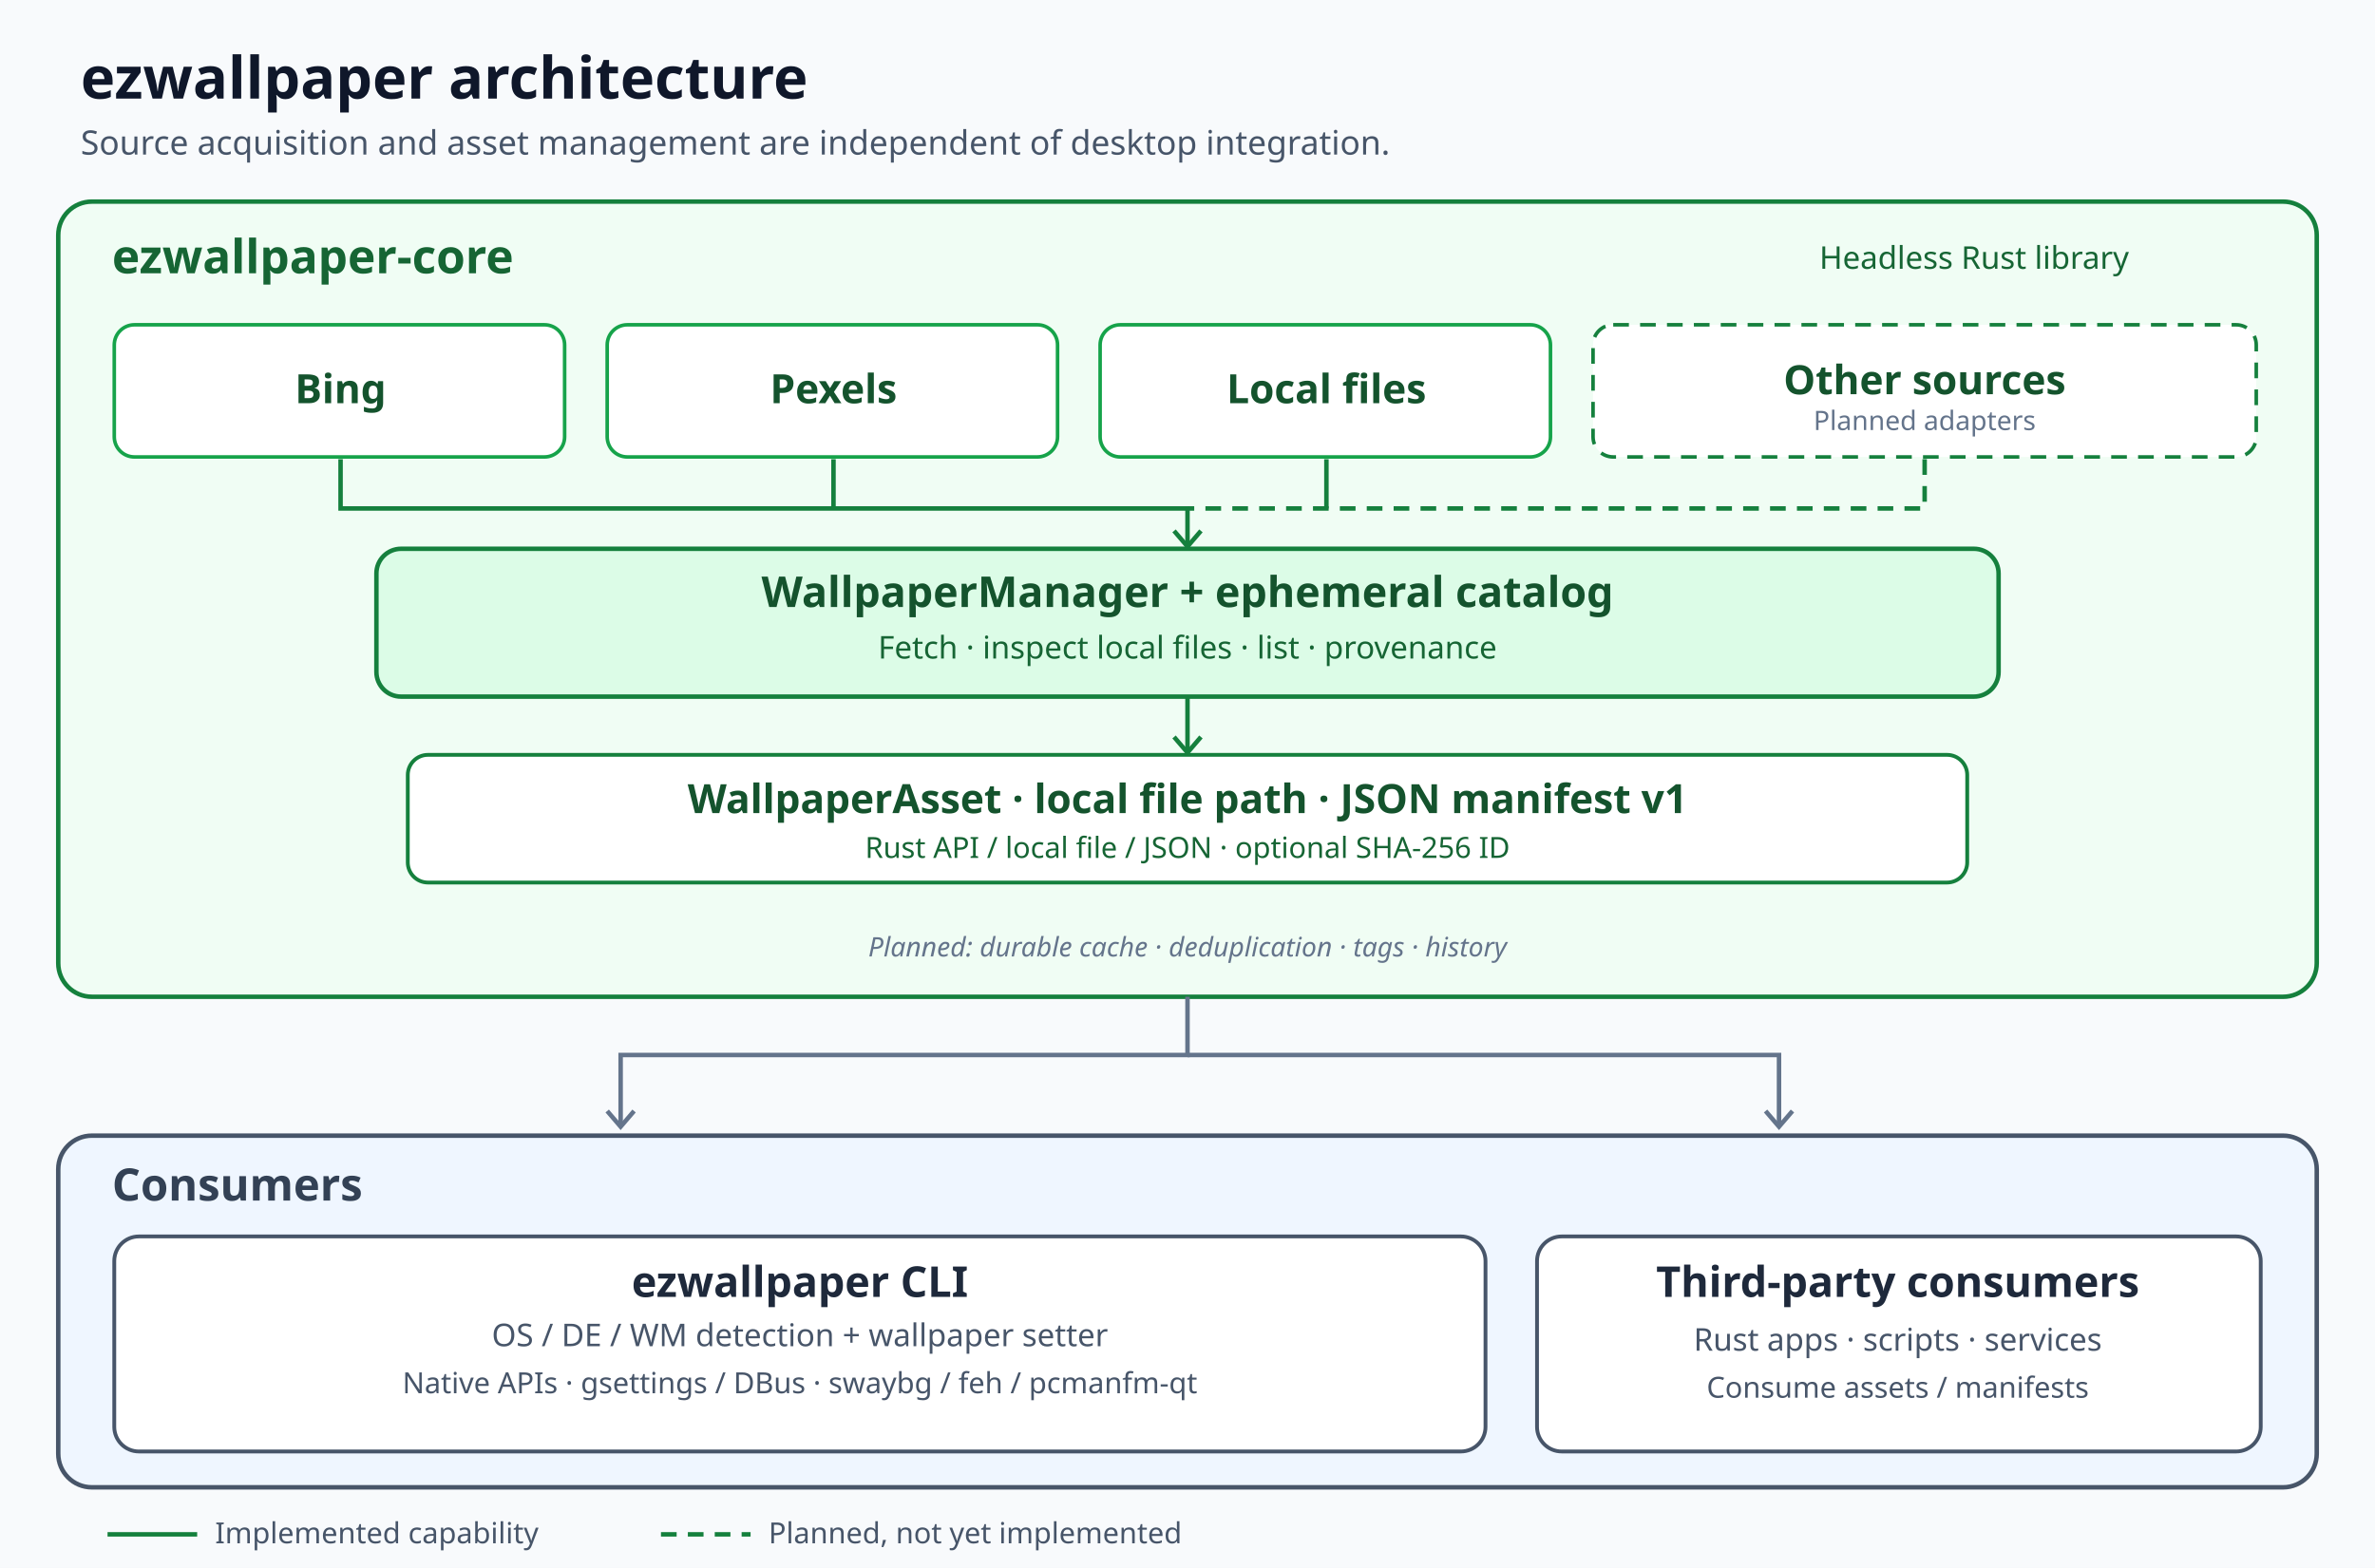
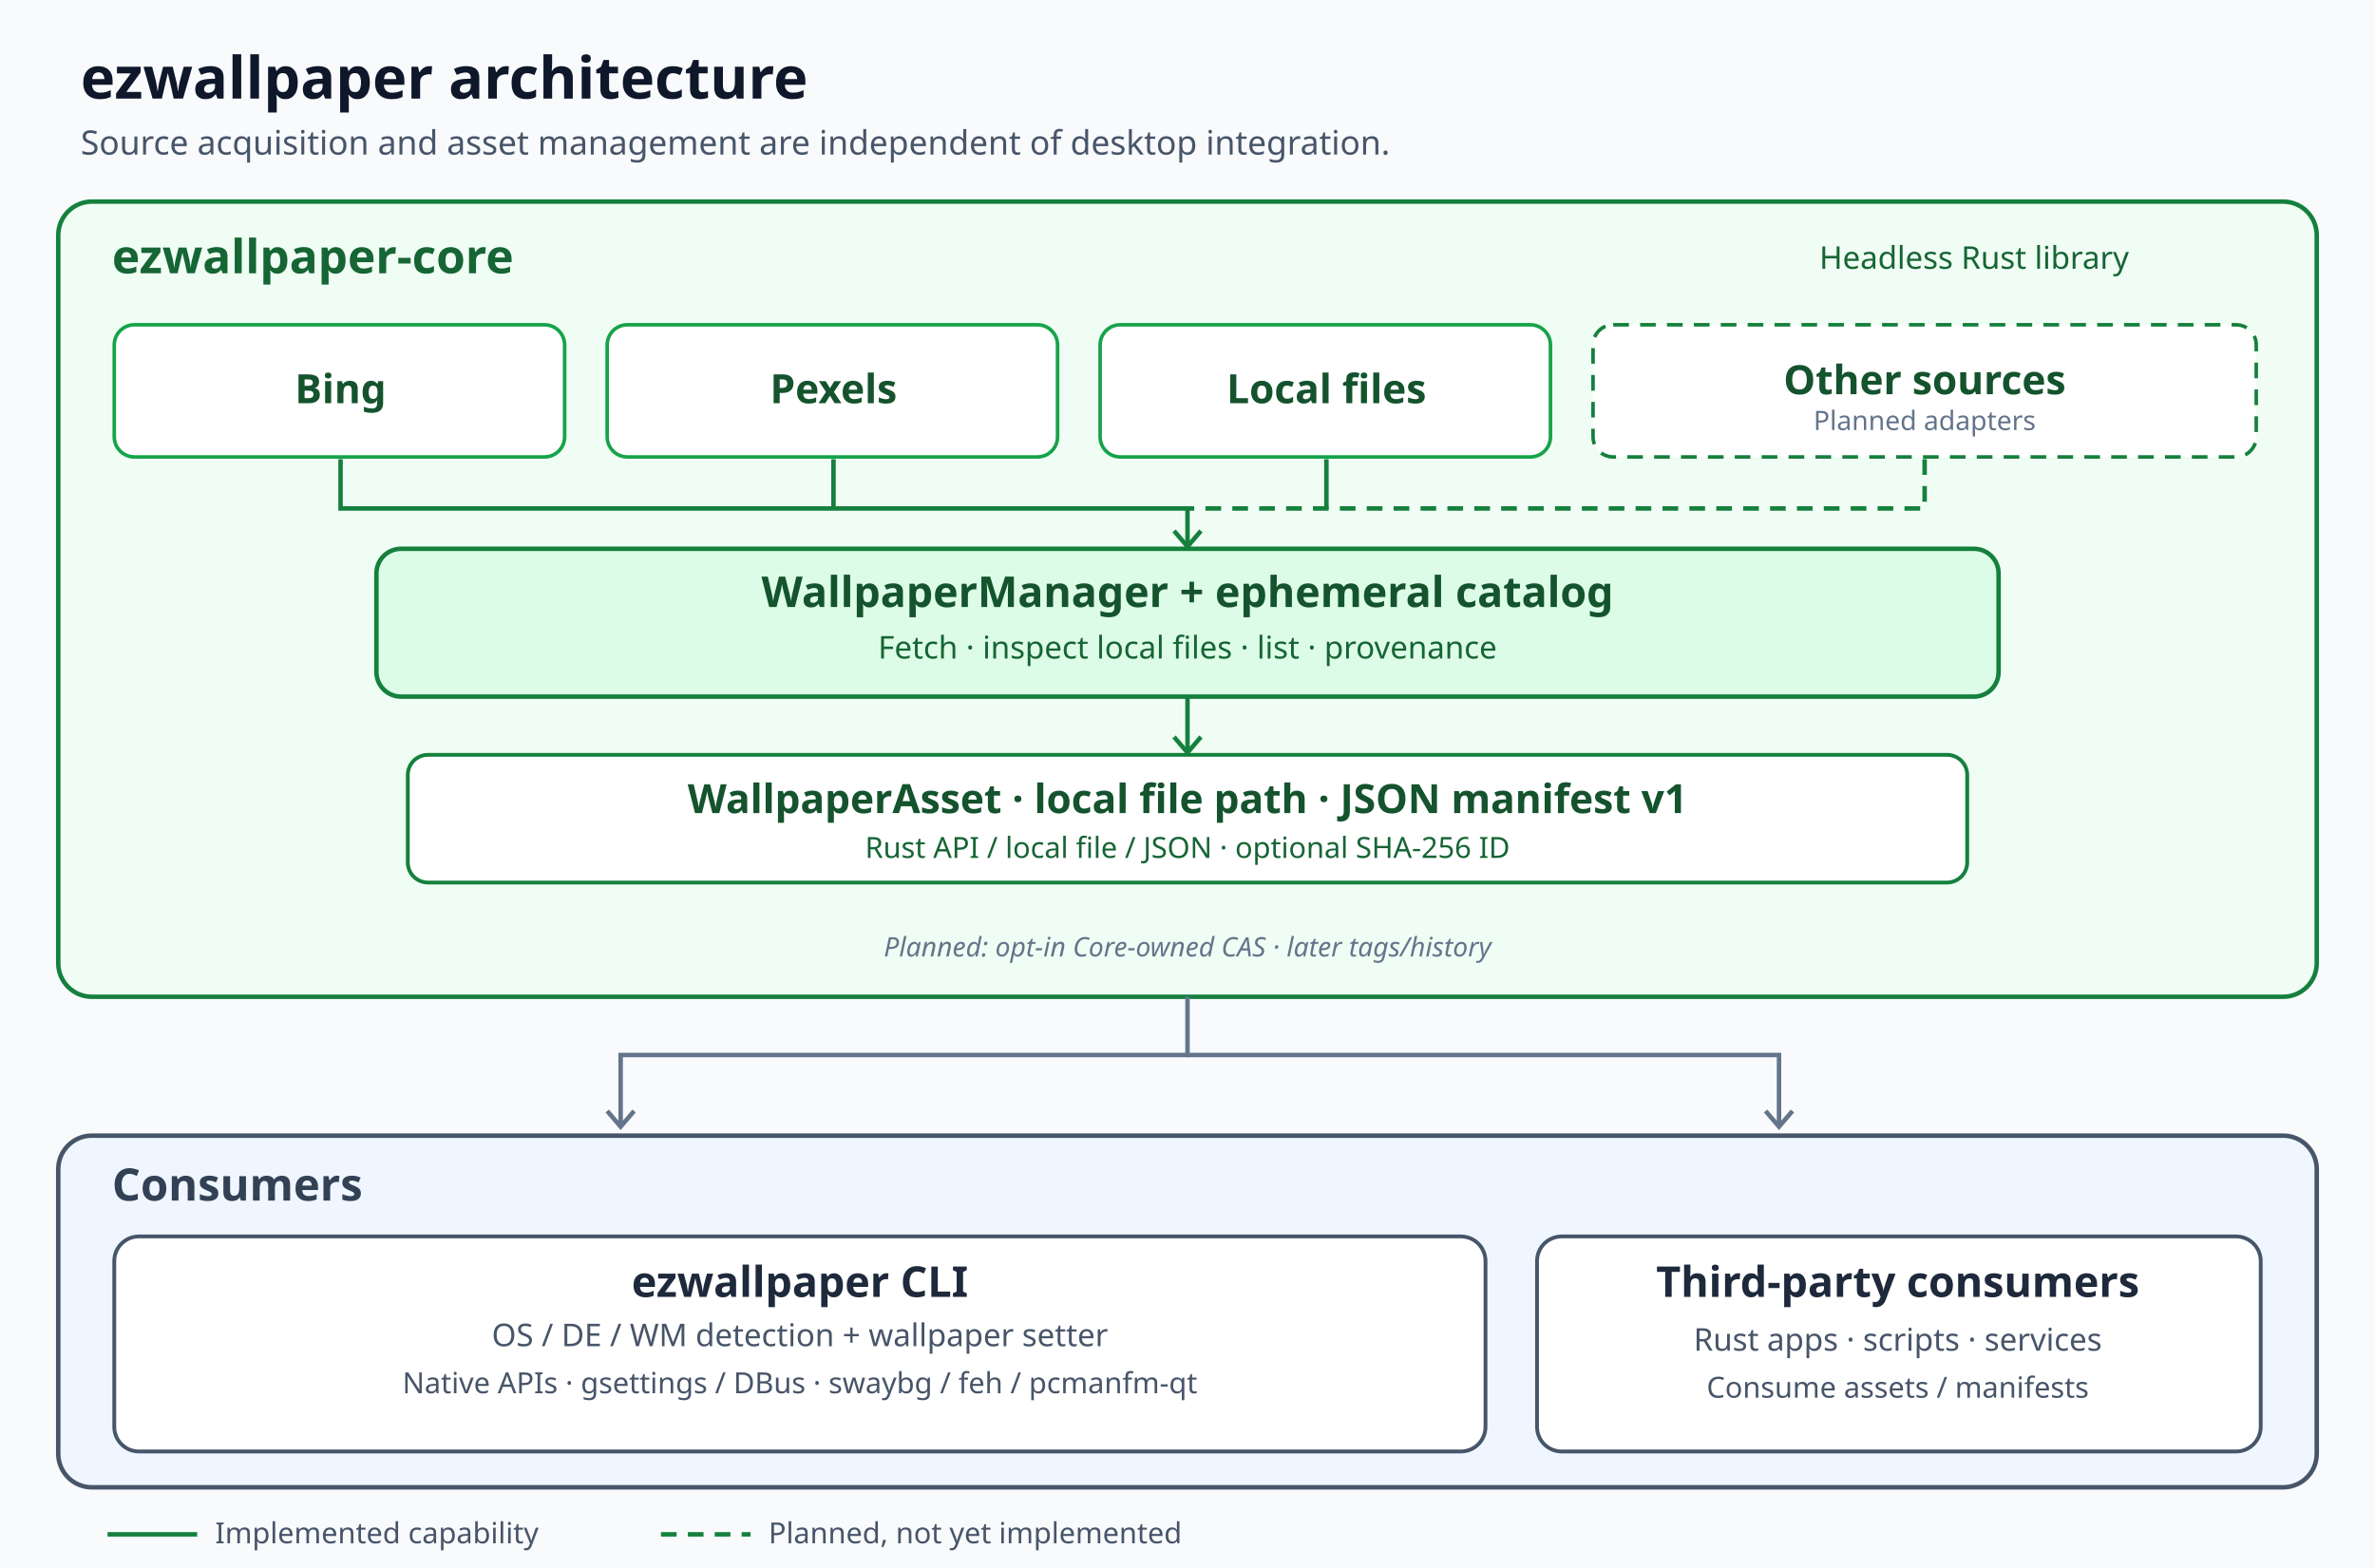
<svg xmlns="http://www.w3.org/2000/svg" width="1060" height="700" viewBox="0 0 1060 700" role="img" aria-labelledby="title desc">
  <rect width="1060" height="700" fill="#f8fafc" />
  <text x="36" y="44" fill="#0f172a" font-family="system-ui, sans-serif" font-size="26" font-weight="700">ezwallpaper architecture</text>
  <text x="36" y="69" fill="#475569" font-family="system-ui, sans-serif" font-size="15">Source acquisition and asset management are independent of desktop integration.</text>
  <rect x="26" y="90" width="1008" height="355" rx="15" fill="#f0fdf4" stroke="#15803d" stroke-width="2" />
  <text x="50" y="122" fill="#166534" font-family="system-ui, sans-serif" font-size="21" font-weight="700">ezwallpaper-core</text>
  <text x="812" y="120" fill="#166534" font-family="system-ui, sans-serif" font-size="14">Headless Rust library</text>
  <g fill="#fff" stroke="#16a34a" stroke-width="1.6">
    <rect x="51" y="145" width="201" height="59" rx="9" />
    <rect x="271" y="145" width="201" height="59" rx="9" />
    <rect x="491" y="145" width="201" height="59" rx="9" />
  </g>
  <rect x="711" y="145" width="296" height="59" rx="9" fill="#fff" stroke="#15803d" stroke-width="1.6" stroke-dasharray="7 5" />
  <g fill="#14532d" font-family="system-ui, sans-serif" font-size="18" font-weight="600" text-anchor="middle">
    <text x="152" y="180">Bing</text>
    <text x="372" y="180">Pexels</text>
    <text x="592" y="180">Local files</text>
    <text x="859" y="176">Other sources</text>
  </g>
  <text x="859" y="192" fill="#64748b" font-family="system-ui, sans-serif" font-size="12" text-anchor="middle">Planned adapters</text>
  <g stroke="#15803d" stroke-width="2" fill="none">
    <path d="M152 205 V227 H530 V244" />
    <path d="M372 205 V227" />
    <path d="M592 205 V227" />
    <path d="M859 205 V227 H530" stroke-dasharray="7 5" />
    <path d="M524 237 L530 244 L536 237" />
  </g>
  <rect x="168" y="245" width="724" height="66" rx="11" fill="#dcfce7" stroke="#15803d" stroke-width="2" />
  <text x="530" y="271" fill="#14532d" font-family="system-ui, sans-serif" font-size="19" font-weight="700" text-anchor="middle">WallpaperManager + ephemeral catalog</text>
  <text x="530" y="294" fill="#166534" font-family="system-ui, sans-serif" font-size="14" text-anchor="middle">Fetch · inspect local files · list · provenance</text>
  <path d="M530 311 V335" stroke="#15803d" stroke-width="2" />
  <path d="M524 329 L530 336 L536 329" fill="none" stroke="#15803d" stroke-width="2" />
  <rect x="182" y="337" width="696" height="57" rx="9" fill="#fff" stroke="#15803d" stroke-width="1.7" />
  <text x="530" y="363" fill="#14532d" font-family="system-ui, sans-serif" font-size="18" font-weight="700" text-anchor="middle">WallpaperAsset · local file path · JSON manifest v1</text>
  <text x="530" y="383" fill="#166534" font-family="system-ui, sans-serif" font-size="13" text-anchor="middle">Rust API / local file / JSON · optional SHA-256 ID</text>
-   <text x="530" y="427" fill="#64748b" font-family="system-ui, sans-serif" font-size="12" font-style="italic" text-anchor="middle">Planned: durable cache · deduplication · tags · history</text>
+   <text x="530" y="427" fill="#64748b" font-family="system-ui, sans-serif" font-size="12" font-style="italic" text-anchor="middle">Planned: opt-in Core-owned CAS · later tags/history</text>
  <g stroke="#64748b" stroke-width="2" fill="none">
    <path d="M530 445 V471 H277 V502" />
    <path d="M530 471 H794 V502" />
    <path d="M271 496 L277 503 L283 496" />
    <path d="M788 496 L794 503 L800 496" />
  </g>
  <rect x="26" y="507" width="1008" height="157" rx="15" fill="#eff6ff" stroke="#475569" stroke-width="2" />
  <text x="50" y="536" fill="#334155" font-family="system-ui, sans-serif" font-size="20" font-weight="700">Consumers</text>
  <rect x="51" y="552" width="612" height="96" rx="11" fill="#fff" stroke="#475569" stroke-width="1.7" />
  <text x="357" y="579" fill="#1e293b" font-family="system-ui, sans-serif" font-size="19" font-weight="700" text-anchor="middle">ezwallpaper CLI</text>
  <text x="357" y="601" fill="#475569" font-family="system-ui, sans-serif" font-size="14" text-anchor="middle">OS / DE / WM detection + wallpaper setter</text>
  <text x="357" y="622" fill="#475569" font-family="system-ui, sans-serif" font-size="13" text-anchor="middle">Native APIs · gsettings / DBus · swaybg / feh / pcmanfm-qt</text>
  <rect x="686" y="552" width="323" height="96" rx="11" fill="#fff" stroke="#475569" stroke-width="1.7" />
  <text x="847" y="579" fill="#1e293b" font-family="system-ui, sans-serif" font-size="19" font-weight="700" text-anchor="middle">Third-party consumers</text>
  <text x="847" y="603" fill="#475569" font-family="system-ui, sans-serif" font-size="14" text-anchor="middle">Rust apps · scripts · services</text>
  <text x="847" y="624" fill="#475569" font-family="system-ui, sans-serif" font-size="13" text-anchor="middle">Consume assets / manifests</text>
  <path d="M48 685 H88" stroke="#15803d" stroke-width="2" />
  <text x="96" y="689" fill="#475569" font-family="system-ui, sans-serif" font-size="13">Implemented capability</text>
  <path d="M295 685 H335" stroke="#15803d" stroke-width="2" stroke-dasharray="7 5" />
  <text x="343" y="689" fill="#475569" font-family="system-ui, sans-serif" font-size="13">Planned, not yet implemented</text>
</svg>
